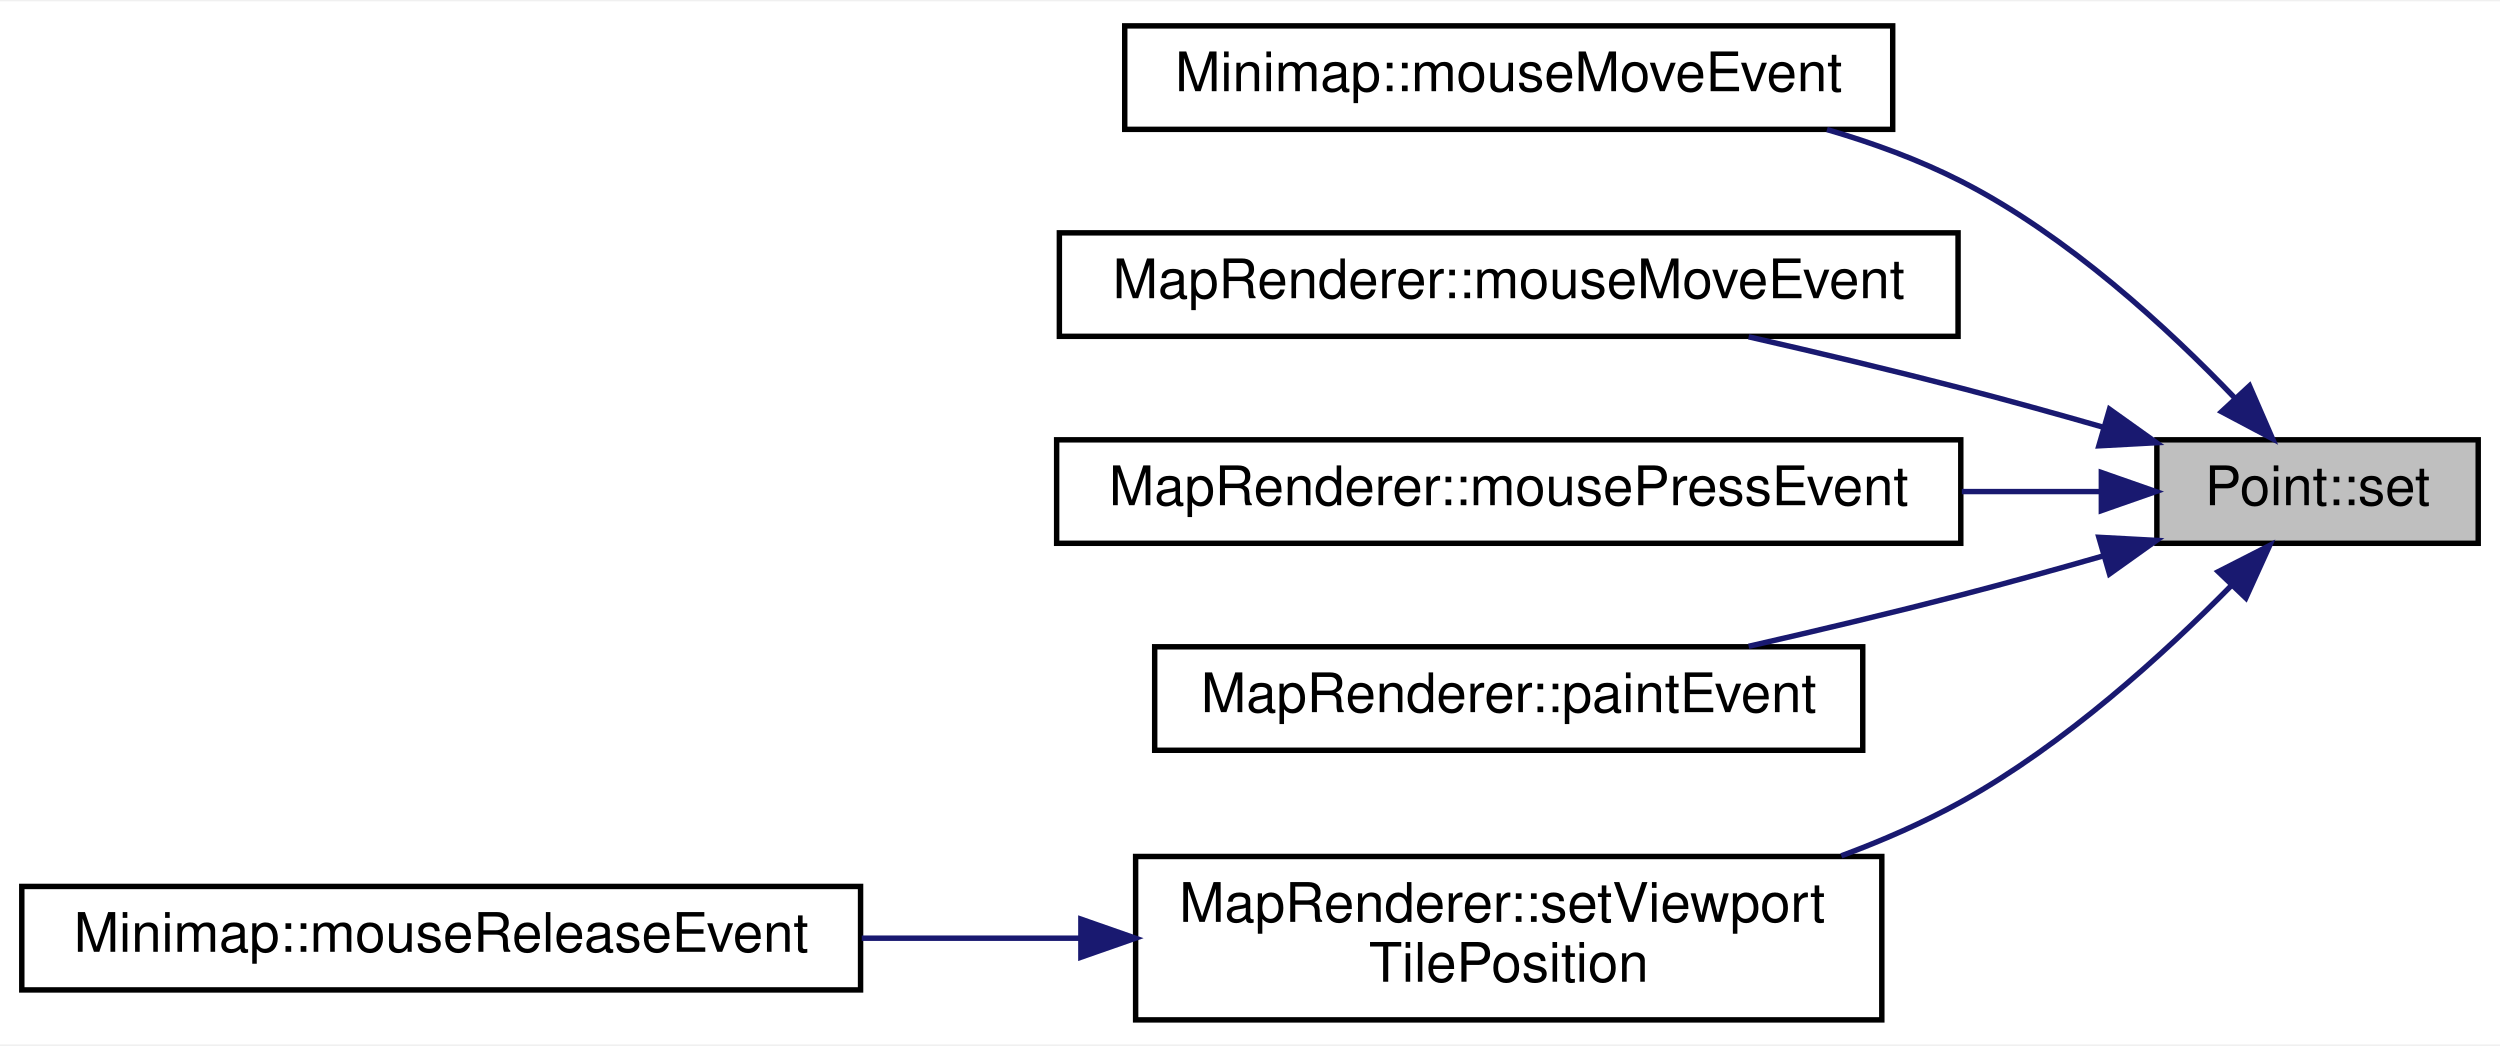
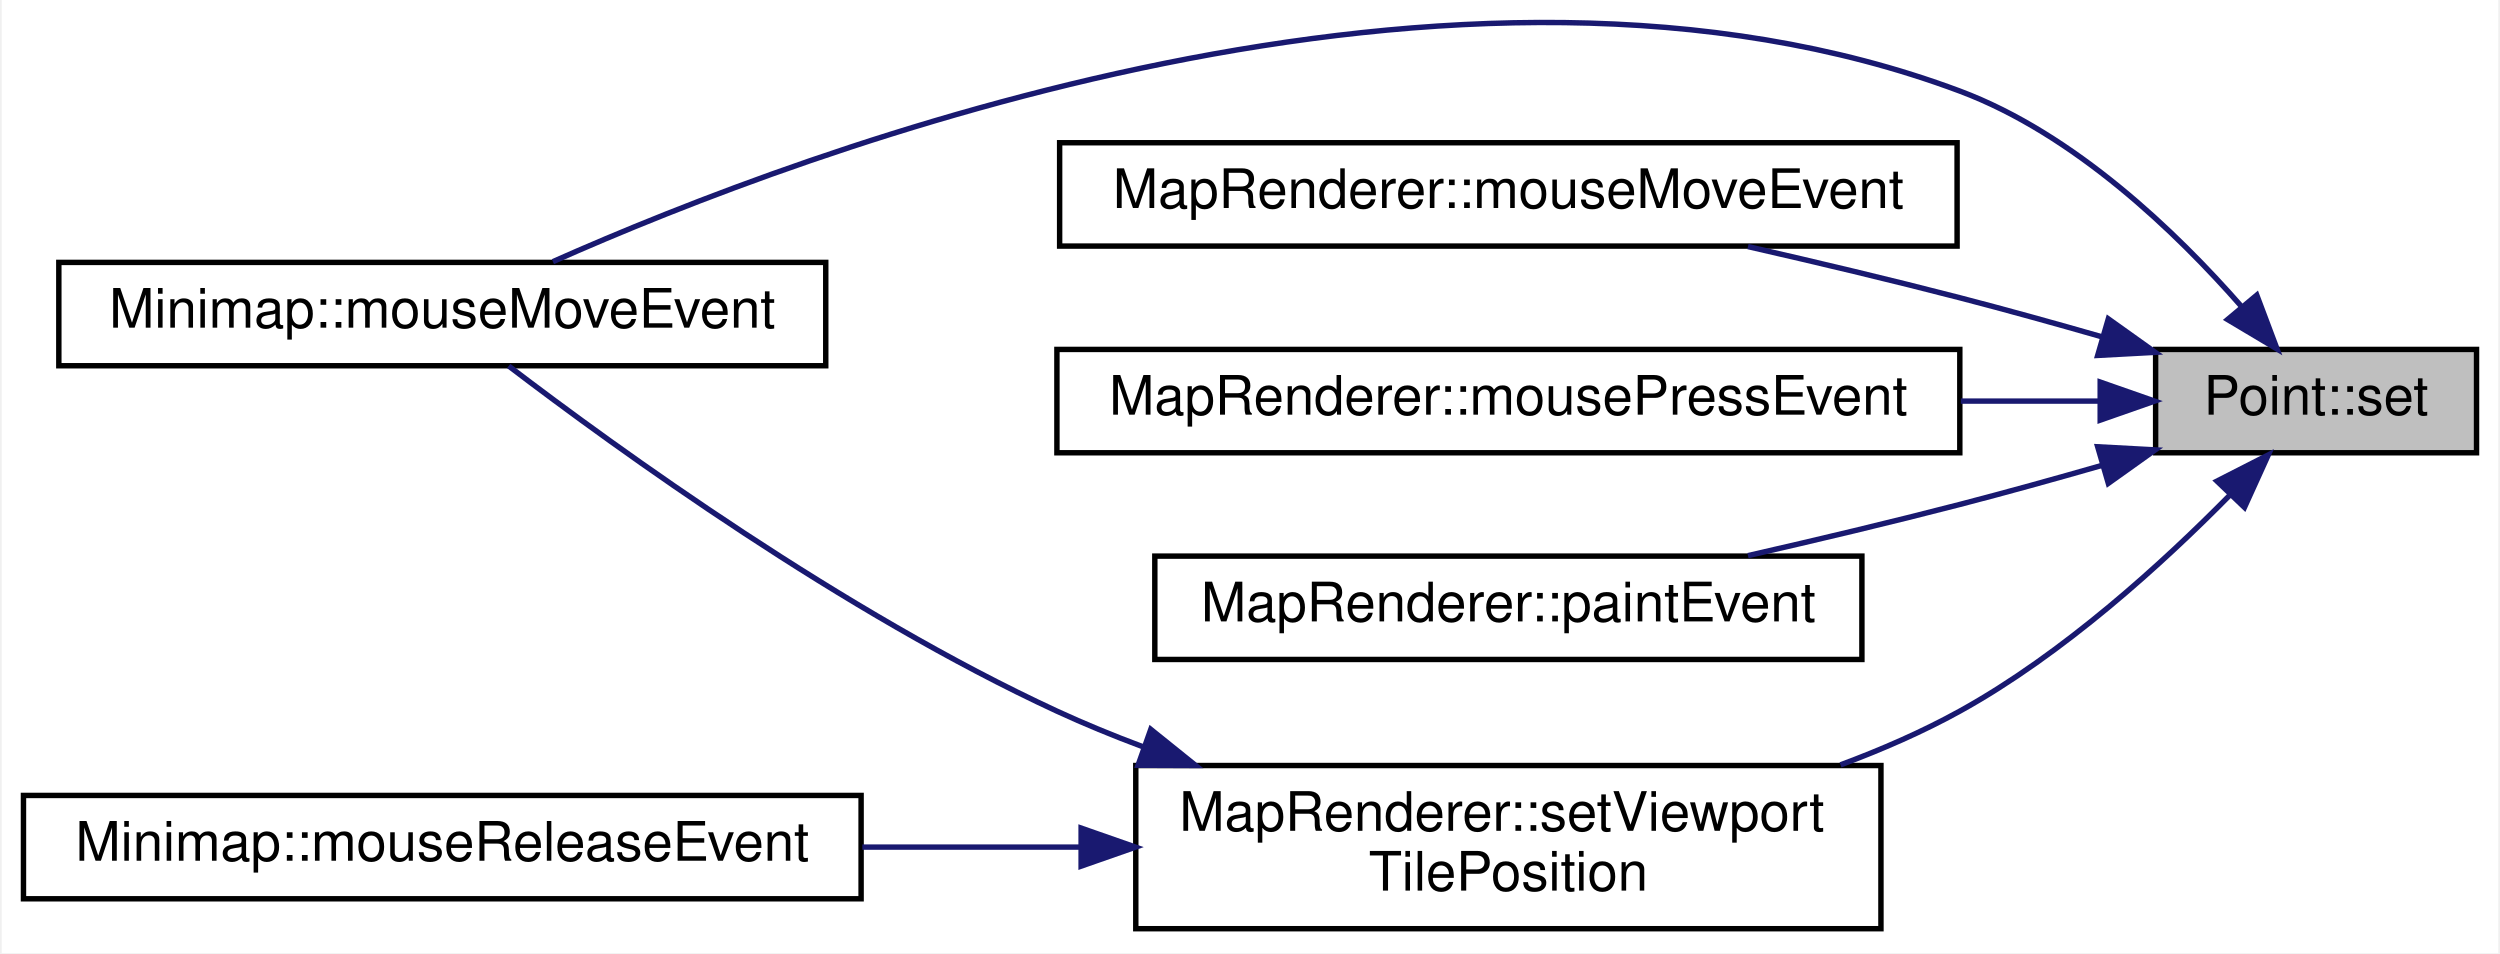
- <svg xmlns="http://www.w3.org/2000/svg" xmlns:xlink="http://www.w3.org/1999/xlink" width="459pt" height="192pt" viewBox="0.00 0.00 459.00 191.50">
-   <g id="graph0" class="graph" transform="scale(1 1) rotate(0) translate(4 187.5)">
-     <polygon fill="#ffffff" stroke="transparent" points="-4,4 -4,-187.5 455,-187.5 455,4 -4,4" />
+ <svg xmlns="http://www.w3.org/2000/svg" xmlns:xlink="http://www.w3.org/1999/xlink" width="459pt" height="175pt" viewBox="0.00 0.00 459.00 175.24">
+   <g id="graph0" class="graph" transform="scale(1 1) rotate(0) translate(4 171.2435)">
+     <polygon fill="#ffffff" stroke="transparent" points="-4,4 -4,-171.244 455,-171.244 455,4 -4,4" />
    <g id="node1" class="node">
      <g id="a_node1">
        <a xlink:title="Point::set Ändert die Koordinaten.">
          <polygon fill="#bfbfbf" stroke="#000000" points="392,-88 392,-107 451,-107 451,-88 392,-88" />
          <text text-anchor="middle" x="421.5" y="-95" font-family="Helvetica,sans-Serif" font-size="10.00" fill="#000000">Point::set</text>
        </a>
      </g>
    </g>
    <g id="node2" class="node">
      <g id="a_node2">
        <a xlink:href="classMinimap.html#a22c0d911f1bef44c8ff05e9980572c23" target="_top" xlink:title="Minimap::mouseMoveEvent Wird aufgerufen wenn die Maus bewegt wurde. Erwirkt Vorschau der Koordinaten.">
-           <polygon fill="#ffffff" stroke="#000000" points="202.5,-164 202.5,-183 343.5,-183 343.5,-164 202.5,-164" />
-           <text text-anchor="middle" x="273" y="-171" font-family="Helvetica,sans-Serif" font-size="10.00" fill="#000000">Minimap::mouseMoveEvent</text>
+           <polygon fill="#ffffff" stroke="#000000" points="6.5,-104 6.5,-123 147.5,-123 147.5,-104 6.5,-104" />
+           <text text-anchor="middle" x="77" y="-111" font-family="Helvetica,sans-Serif" font-size="10.00" fill="#000000">Minimap::mouseMoveEvent</text>
        </a>
      </g>
    </g>
    <g id="edge1" class="edge">
-       <path fill="none" stroke="#191970" d="M406.415,-114.567C394.099,-127.444 375.583,-144.538 356,-154.5 348.358,-158.387 339.918,-161.489 331.435,-163.96" />
-       <polygon fill="#191970" stroke="#191970" points="409.013,-116.913 413.236,-107.196 403.875,-112.158 409.013,-116.913" />
+       <path fill="none" stroke="#191970" d="M407.777,-114.907C395.79,-128.595 377.045,-146.625 356,-154.5 263.836,-188.987 144.403,-144.043 97.338,-123.14" />
+       <polygon fill="#191970" stroke="#191970" points="410.598,-116.99 414.329,-107.074 405.228,-112.499 410.598,-116.99" />
    </g>
    <g id="node3" class="node">
      <g id="a_node3">
        <a xlink:href="classMapRenderer.html#aa2f3c7d428114b22544682da3997efd9" target="_top" xlink:title=" ">
          <polygon fill="#ffffff" stroke="#000000" points="190.5,-126 190.5,-145 355.5,-145 355.5,-126 190.5,-126" />
          <text text-anchor="middle" x="273" y="-133" font-family="Helvetica,sans-Serif" font-size="10.00" fill="#000000">MapRenderer::mouseMoveEvent</text>
        </a>
      </g>
    </g>
    <g id="edge2" class="edge">
      <path fill="none" stroke="#191970" d="M382.126,-109.318C373.54,-111.784 364.485,-114.3 356,-116.5 343.408,-119.765 329.665,-123.03 317.051,-125.91" />
      <polygon fill="#191970" stroke="#191970" points="383.302,-112.621 391.928,-106.468 381.348,-105.899 383.302,-112.621" />
    </g>
    <g id="node4" class="node">
      <g id="a_node4">
        <a xlink:href="classMapRenderer.html#a2a8f6ec1b3a089ff1779e0a5aca9da46" target="_top" xlink:title=" ">
          <polygon fill="#ffffff" stroke="#000000" points="190,-88 190,-107 356,-107 356,-88 190,-88" />
          <text text-anchor="middle" x="273" y="-95" font-family="Helvetica,sans-Serif" font-size="10.00" fill="#000000">MapRenderer::mousePressEvent</text>
        </a>
      </g>
    </g>
    <g id="edge3" class="edge">
      <path fill="none" stroke="#191970" d="M381.731,-97.5C373.733,-97.5 365.049,-97.5 356.193,-97.5" />
      <polygon fill="#191970" stroke="#191970" points="381.806,-101 391.806,-97.5 381.806,-94 381.806,-101" />
    </g>
    <g id="node5" class="node">
      <g id="a_node5">
        <a xlink:href="classMapRenderer.html#afda821c83a4e0b63eb8325597f4fc6ef" target="_top" xlink:title="MapRenderer::paintEvent Rendert die Spielansicht.">
          <polygon fill="#ffffff" stroke="#000000" points="208,-50 208,-69 338,-69 338,-50 208,-50" />
          <text text-anchor="middle" x="273" y="-57" font-family="Helvetica,sans-Serif" font-size="10.00" fill="#000000">MapRenderer::paintEvent</text>
        </a>
      </g>
    </g>
    <g id="edge4" class="edge">
      <path fill="none" stroke="#191970" d="M382.126,-85.682C373.54,-83.216 364.485,-80.7 356,-78.5 343.408,-75.235 329.665,-71.97 317.051,-69.09" />
      <polygon fill="#191970" stroke="#191970" points="381.348,-89.101 391.928,-88.532 383.302,-82.379 381.348,-89.101" />
    </g>
    <g id="node6" class="node">
      <g id="a_node6">
        <a xlink:href="classMapRenderer.html#a4cb99b1a8f20b978c64f41e22cde070d" target="_top" xlink:title="MapRenderer::setViewportTilePosition Verschiebt den Viewport zu einer Tile-Koordinate.">
          <polygon fill="#ffffff" stroke="#000000" points="204.5,-.5 204.5,-30.5 341.5,-30.5 341.5,-.5 204.5,-.5" />
          <text text-anchor="start" x="212.5" y="-18.5" font-family="Helvetica,sans-Serif" font-size="10.00" fill="#000000">MapRenderer::setViewport</text>
          <text text-anchor="middle" x="273" y="-7.5" font-family="Helvetica,sans-Serif" font-size="10.00" fill="#000000">TilePosition</text>
        </a>
      </g>
    </g>
    <g id="edge5" class="edge">
      <path fill="none" stroke="#191970" d="M405.796,-80.364C393.377,-67.735 375.017,-50.996 356,-40.5 349.149,-36.718 341.656,-33.442 334.066,-30.621" />
      <polygon fill="#191970" stroke="#191970" points="403.274,-82.791 412.712,-87.603 408.335,-77.955 403.274,-82.791" />
    </g>
+     <g id="edge6" class="edge">
+       <path fill="none" stroke="#191970" d="M205.742,-33.975C200.345,-35.995 195.037,-38.171 190,-40.5 150.781,-58.633 109.233,-88.681 89.204,-103.954" />
+       <polygon fill="#191970" stroke="#191970" points="207.257,-37.151 215.511,-30.509 204.917,-30.554 207.257,-37.151" />
+     </g>
    <g id="node7" class="node">
      <g id="a_node7">
        <a xlink:href="classMinimap.html#a802a1ec9586aa8f6e7b76aa55ae18374" target="_top" xlink:title=" ">
          <polygon fill="#ffffff" stroke="#000000" points="0,-6 0,-25 154,-25 154,-6 0,-6" />
          <text text-anchor="middle" x="77" y="-13" font-family="Helvetica,sans-Serif" font-size="10.00" fill="#000000">Minimap::mouseReleaseEvent</text>
        </a>
      </g>
    </g>
-     <g id="edge6" class="edge">
+     <g id="edge7" class="edge">
      <path fill="none" stroke="#191970" d="M194.43,-15.5C181.18,-15.5 167.437,-15.5 154.223,-15.5" />
      <polygon fill="#191970" stroke="#191970" points="194.449,-19 204.449,-15.5 194.449,-12 194.449,-19" />
    </g>
  </g>
</svg>
